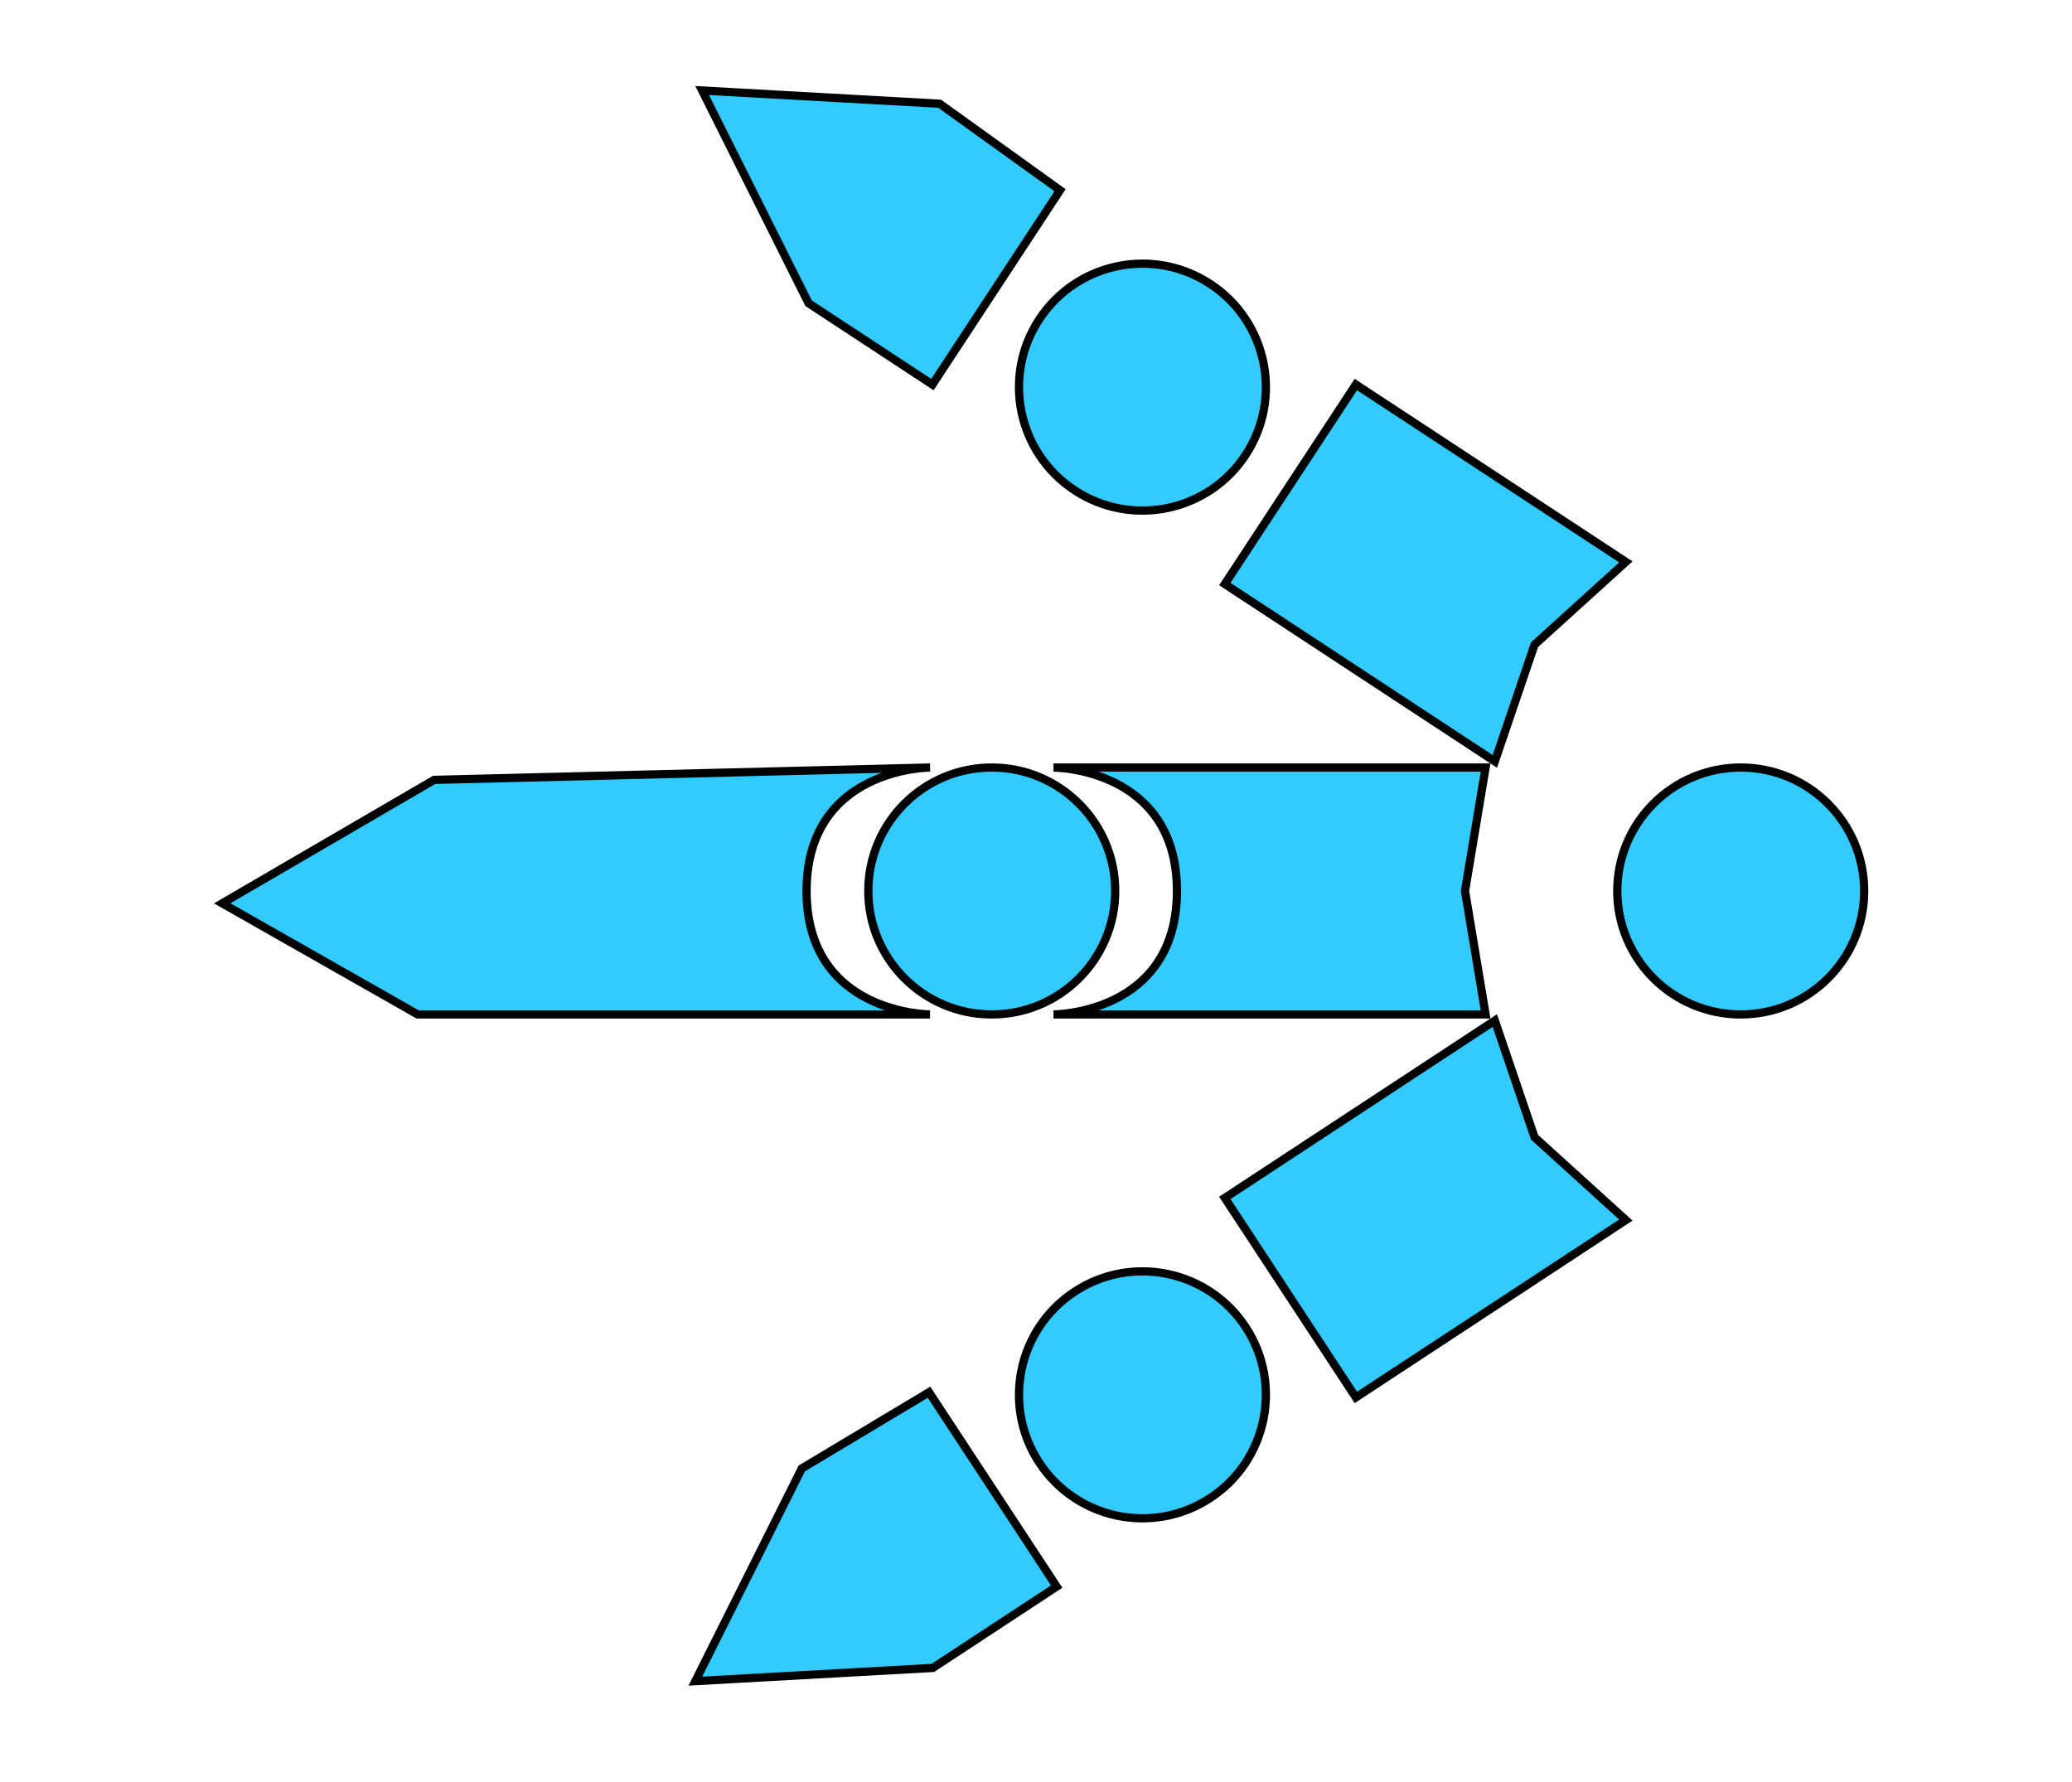
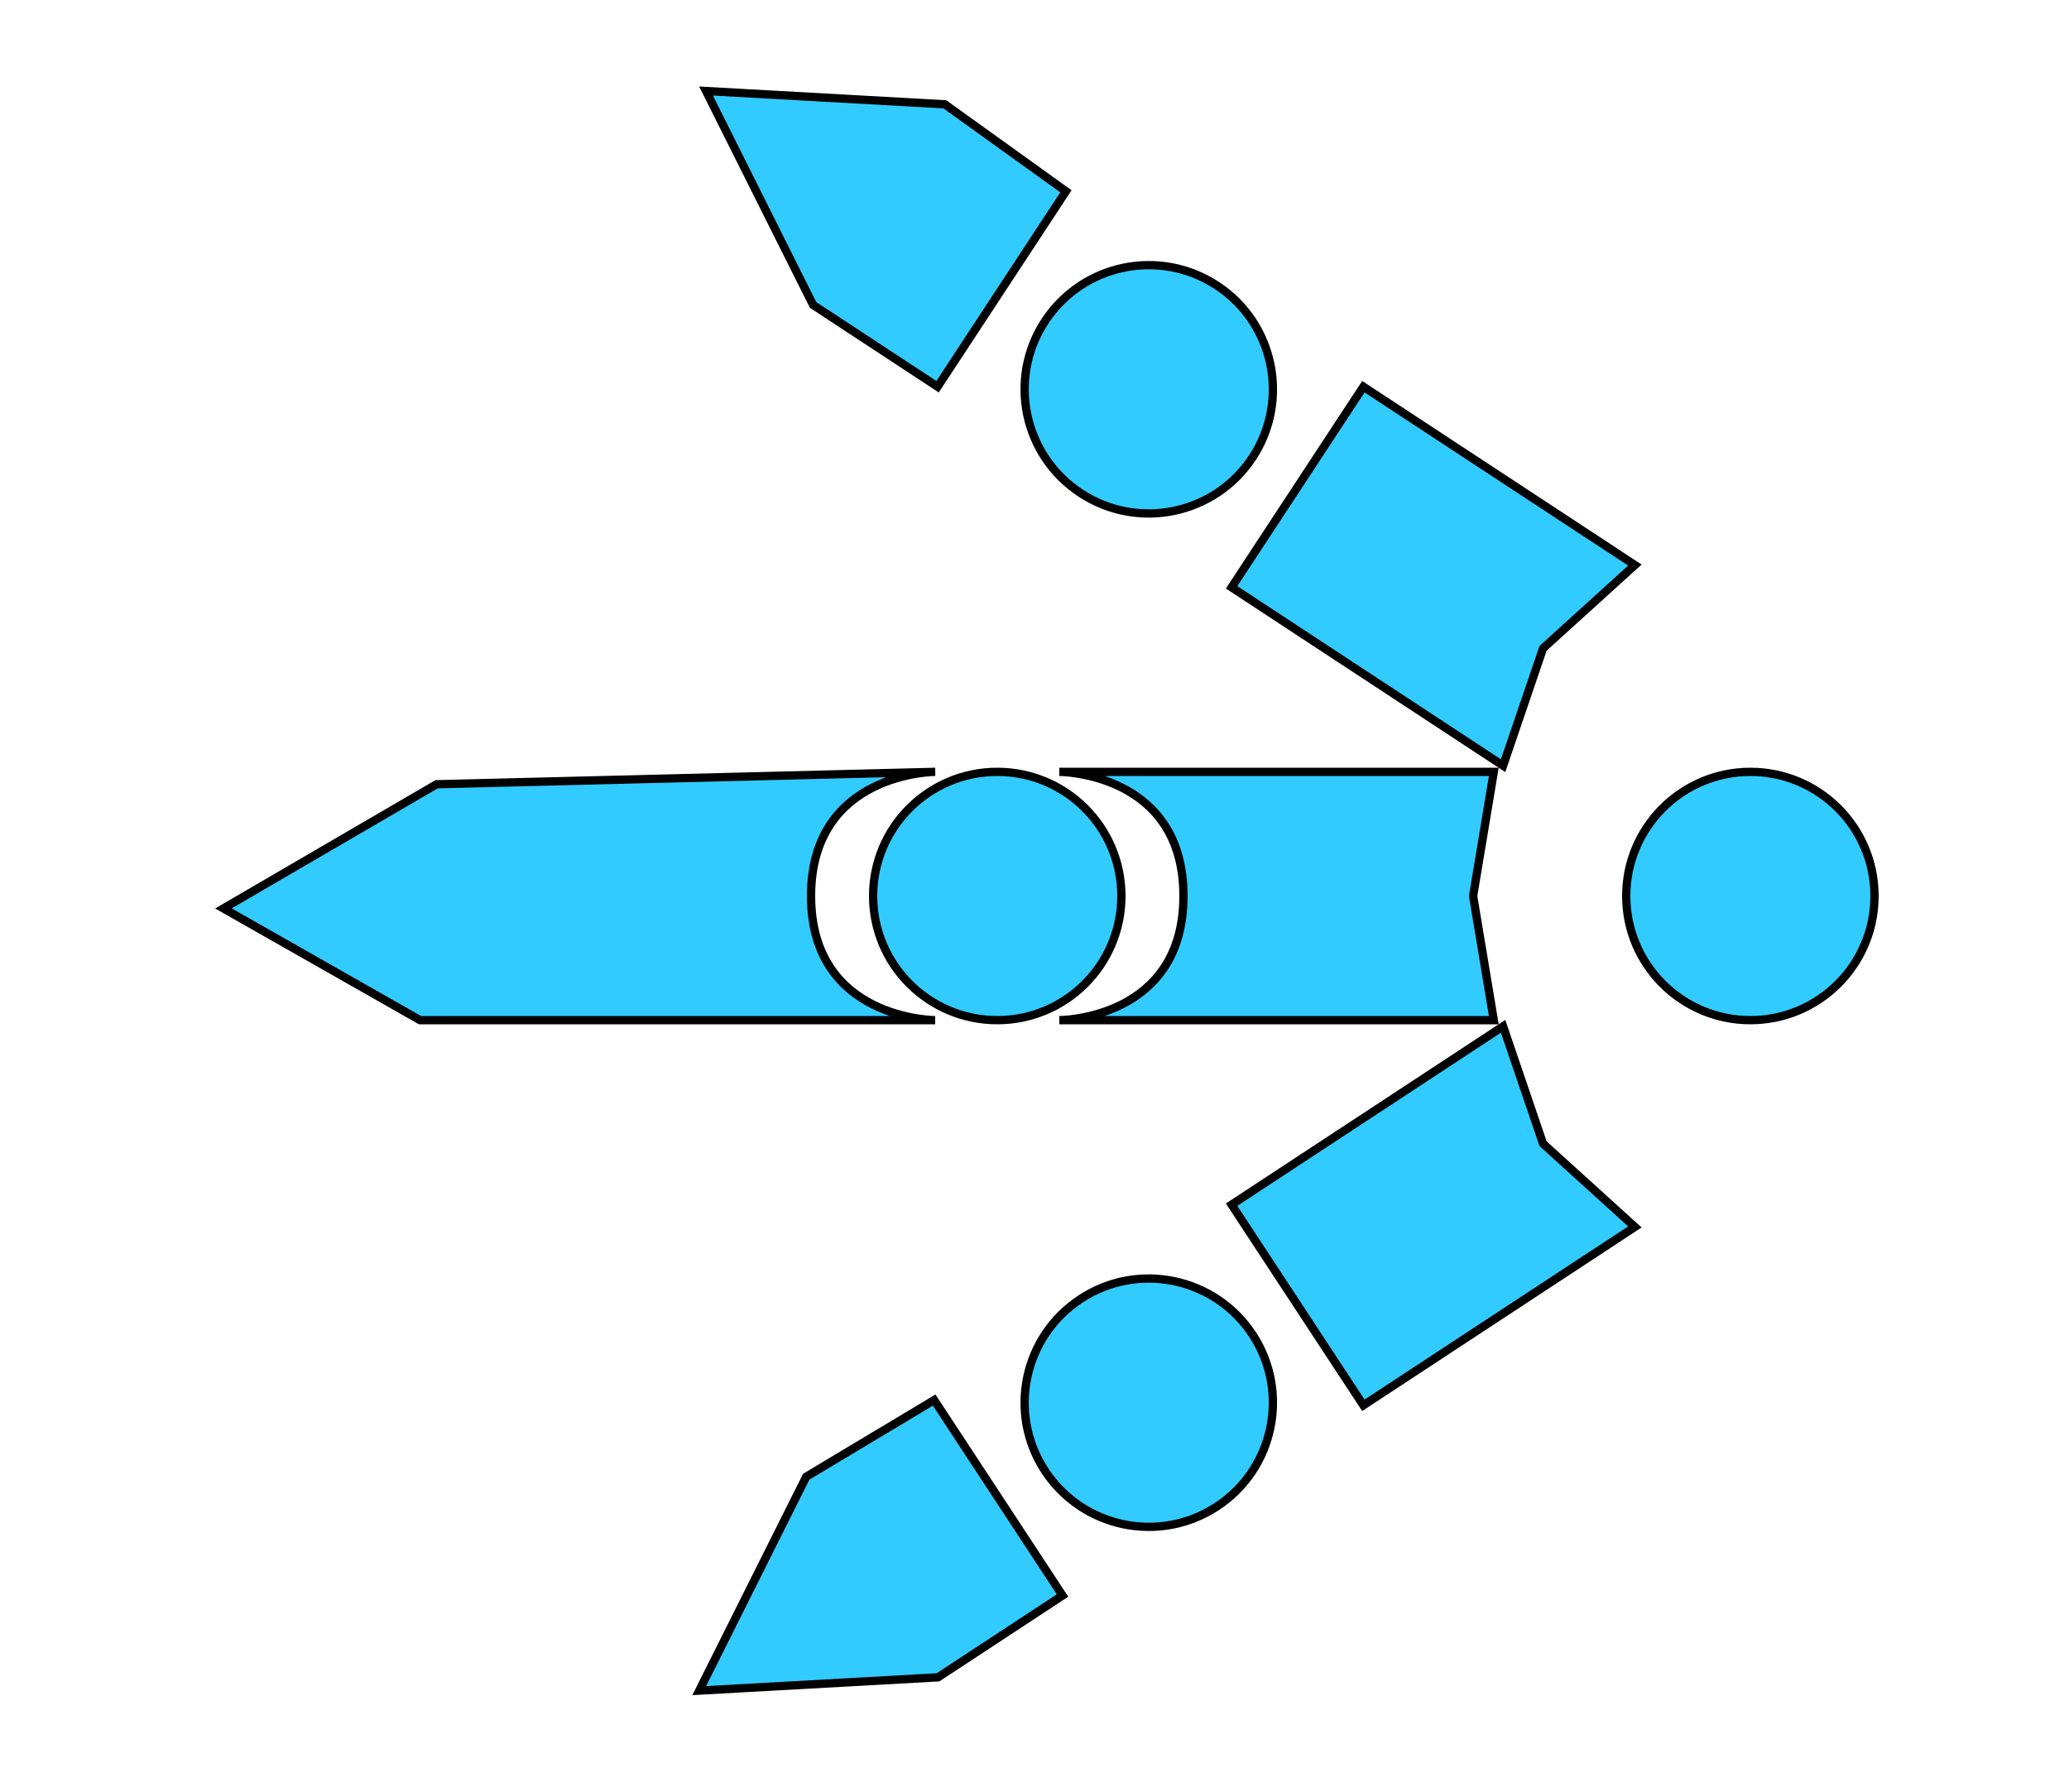
- <svg xmlns="http://www.w3.org/2000/svg" xmlns:xlink="http://www.w3.org/1999/xlink" viewBox="0 0 1007 866">
+ <svg xmlns="http://www.w3.org/2000/svg" xmlns:xlink="http://www.w3.org/1999/xlink" viewBox="0 0 1000 866">
  <style>
* {
    stroke: #000;
    stroke-width: 4;
    fill: #31cbff;
}
</style>
  <defs>
    <g id="g">
      <circle id="c" cx="482" cy="433" r="60" />
      <path d="             m   725,491                 -157,0                 0,-116                 157,0                 -15,58             z" />
      <path d="             m   396,375                 0,113                 -72,0                 -100,-58                 100,-58             z" />
    </g>
  </defs>
  <path d="     m   512,493         210,0         -10,-60         10,-60         -210,0     c   0,0 60,0 60,60         0,60 -60,60 -60,60     z" />
  <path d="     m   452,373     c   0,0 -60,0 -60,60         0,60 60,60 60,60     l   -249,0         -95,-54         103,-60     z" />
  <use xlink:href="#c" />
  <use xlink:href="#c" transform="translate(364,0)" />
  <use xlink:href="#g" transform="rotate(33.3,928,433)" />
  <use xlink:href="#g" transform="rotate(-33.3,928,433)" />
</svg>
